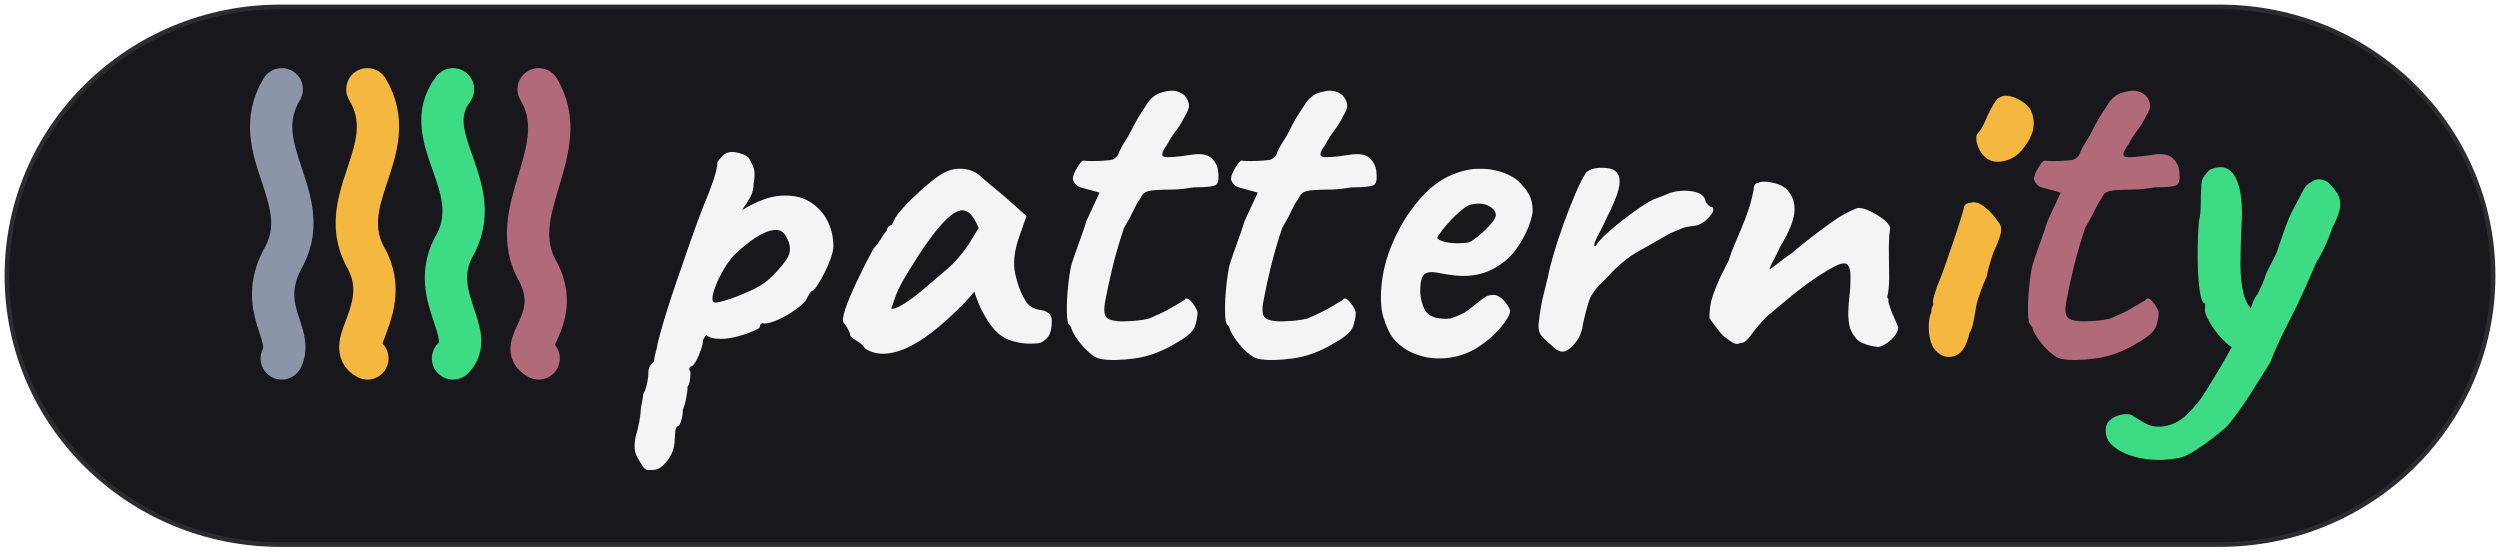
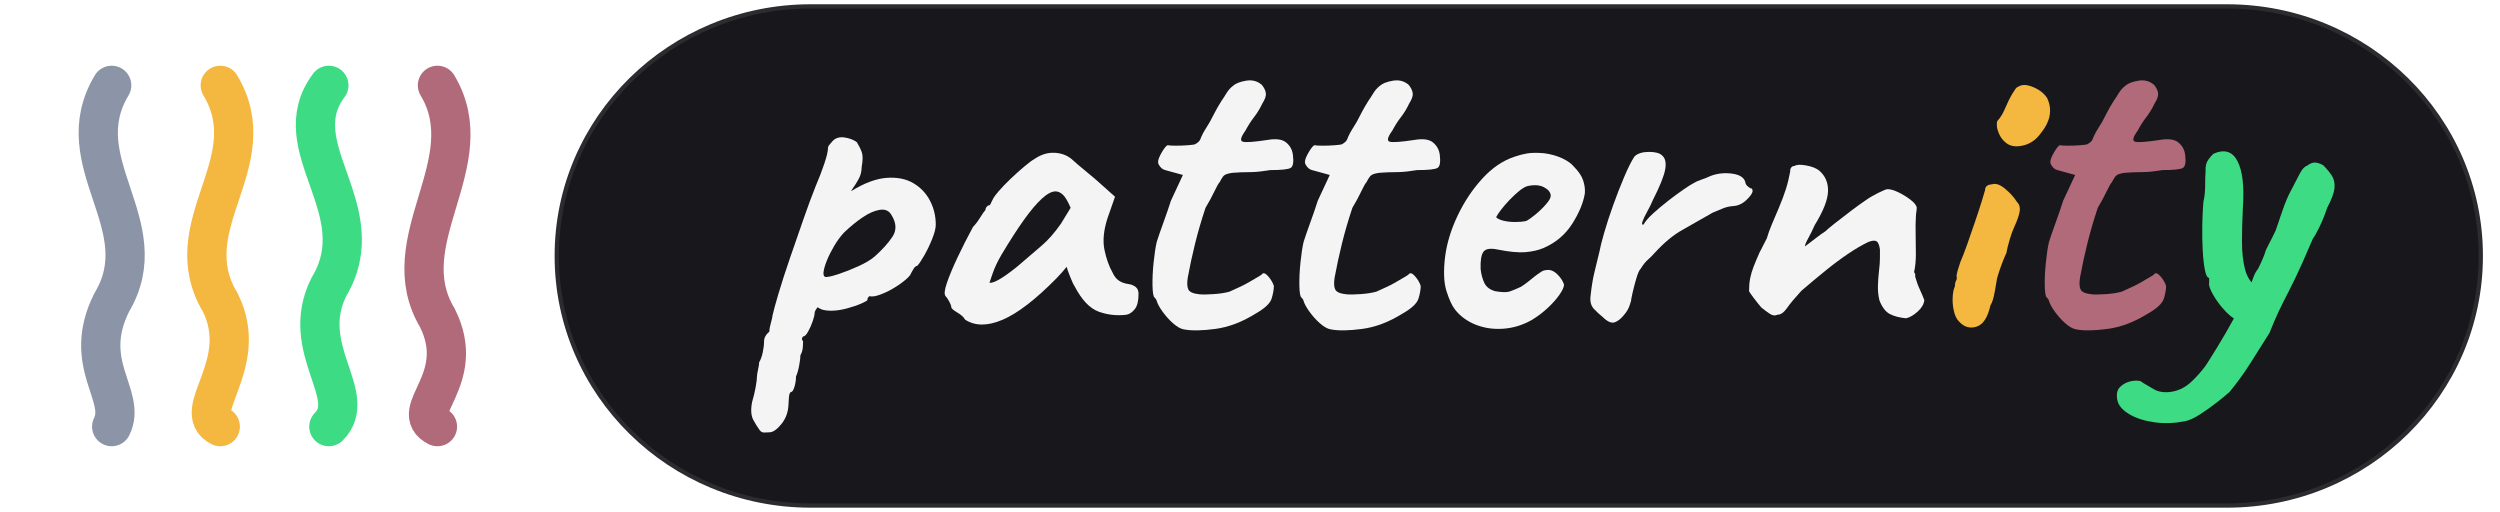
- <svg xmlns="http://www.w3.org/2000/svg" width="272" height="60" viewBox="0 0 272 60" fill="none">
-   <rect x="0.5" y="0.5" width="271" height="59" rx="30" fill="#17171c" stroke="rgba(255,255,255,0.09)" />
-   <g transform="translate(24,4.39) scale(1.331)" stroke-width="3.46" stroke-linecap="round">
+ <svg xmlns="http://www.w3.org/2000/svg" width="293" height="60" viewBox="0 0 293 60" fill="none">
+   <g transform="translate(4,2.73) scale(1.818)" stroke-width="2.53" stroke-linecap="round">
    <path d="M5 4 C2 9, 8 13, 5 18 C3 22, 6 24, 5 26" stroke="#8b95a7" />
    <path d="M12 4 C15 9, 9 13, 12 18 C14 22, 10 25, 12 26" stroke="#f4b740" />
    <path d="M19 4 C16 8, 22 12, 19 17 C17 21, 21 24, 19 26" stroke="#3ddc84" />
    <path d="M26 4 C29 9, 23 14, 26 19 C28 23, 24 25, 26 26" stroke="#b06a7a" />
  </g>
-   <g transform="translate(68,39) scale(0.052,-0.052)">
+   <rect x="65" y="0.5" width="226" height="59" rx="30" fill="#17171c" stroke="rgba(255,255,255,0.09)" />
+   <g transform="translate(87,38.55) scale(0.052,-0.052)">
    <path d="M61 -233Q57 -233 49.5 -233.5Q42 -234 37 -225Q33 -220 25.0 -205.5Q17 -191 22 -165Q27 -148 30.0 -131.5Q33 -115 33 -107Q33 -103 35.5 -91.5Q38 -80 38 -75Q43 -67 46.0 -53.0Q49 -39 49 -28Q49 -16 61 -6Q61 2 64.5 14.0Q68 26 68 30Q71 44 81.5 79.5Q92 115 107.5 160.0Q123 205 138.0 248.0Q153 291 165 321Q177 349 185.0 373.0Q193 397 193 407Q193 411 195.0 413.5Q197 416 204 424Q214 434 230.5 431.5Q247 429 258 421Q266 408 269.5 397.5Q273 387 269 365Q269 350 262.0 337.5Q255 325 249.5 317.5Q244 310 246 311Q290 338 325.5 340.5Q361 343 385.5 328.5Q410 314 423.0 289.0Q436 264 436 235Q436 223 428.0 203.0Q420 183 410.0 165.5Q400 148 394 142Q390 142 386.0 135.5Q382 129 378 121Q370 111 351.5 98.5Q333 86 314.0 78.5Q295 71 287 74Q287 74 284.5 72.0Q282 70 282.0 65.25Q282.0 63.35 268.0 57.175Q254 51 235.0 46.0Q216 41 200 41Q179 41 170 49Q168 47 165.5 43.0Q163 39 163 36Q163 30 158.5 17.0Q154 4 148.0 -6.5Q142 -17 137 -17Q137 -17 135.0 -20.0Q133 -23 137 -28Q137 -28 136.5 -39.5Q136 -51 131 -59Q131 -67 128.0 -83.0Q125 -99 121 -107Q121 -119 117.5 -130.5Q114 -142 110 -142Q106 -143 105.0 -154.5Q104 -166 104 -171Q103 -196 88.0 -214.5Q73 -233 61 -233ZM189 117Q197 117 218.0 124.0Q239 131 262.0 141.5Q285 152 298 163Q324 186 338.5 208.0Q353 230 336 257Q328 271 310.424 268.5Q292.848 266.0 271.924 252.0Q251 238 229 217Q217 204 207.0 187.0Q197 170 190.5 154.0Q184 138 183.0 127.5Q182 117 189 117Z" fill="#f4f4f5" />
    <path d="M502 21Q498 29 484.5 37.0Q471 45 471 49Q471 53 466.5 61.5Q462 70 458 74Q453 80 461.0 103.5Q469 127 485.0 161.0Q501 195 520 230Q528 238 536.0 251.0Q544 264 548 268Q548 272 551.0 275.5Q554 279 558 279L566 295Q568 299 578.309 311.0Q588.617 323.0 603.809 337.5Q619 352 634.375 365.091Q649.75 378.182 660 384Q681 398 703.5 397.0Q726 396 742 383Q745 380 755.5 371.0Q766 362 779.5 351.0Q793 340 803 331L840 298L822.581 248.0Q810 208 816.25 178.0Q822.5 148.0 835 126Q840 115 848.5 109.0Q857 103 871 101Q879 100 886.0 95.0Q893 90 893 79Q893 55 884.5 44.5Q876 34 866 32Q833 28 803.0 39.0Q773 50 749 96Q745 102 738.5 118.5Q732 135 731 140Q727 135 720.5 127.5Q714 120 708 114Q637 42 586.252 20.5Q535.504 -1.0 502 21ZM557 104Q564 103 579.0 111.5Q594 120 619 140Q653 169 675.0 188.0Q697 207 718 237L740 273Q730 296 722.0 303.0Q714 310 706 310Q693 310 675.0 293.5Q657 277 634.5 245.5Q612 214 584 167Q571 145 564.0 124.5Q557 104 557 104Z" fill="#f4f4f5" />
    <path d="M995 -1Q984 1 971.0 12.5Q958 24 947.5 38.5Q937 53 934 63Q934 65 931.5 68.0Q929 71 929 71Q925 74 924.5 97.5Q924 121 927.0 150.0Q930 179 934 196Q939 212 949.0 239.5Q959 267 966 289L993 347L953 358Q946 360 941.5 366.0Q937 372 937 376Q937 384 946.0 399.0Q955 414 959 414Q964 413 977.5 413.0Q991 413 1004.0 414.0Q1017 415 1020 416Q1024 418 1028.0 421.5Q1032 425 1034 432Q1039 443 1043.0 449.0Q1047 455 1054 467Q1061 480 1065.5 489.0Q1070 498 1080 514Q1085 521 1091.0 531.0Q1097 541 1106 548Q1115 556 1135.5 559.5Q1156 563 1171 550Q1179 540 1180.0 531.0Q1181 522 1172 508Q1164 491 1153.5 477.5Q1143 464 1134 447Q1118 425 1128.0 422.0Q1138 419 1184 426Q1213 431 1226.0 420.0Q1239 409 1241 392Q1244 368 1236.0 363.0Q1228 358 1190 358Q1166 354 1149.0 353.5Q1132 353 1124 353Q1111 352 1107.0 352.0Q1103 352 1095 350Q1087 348 1083.5 343.5Q1080 339 1076 331Q1072 327 1064.0 310.0Q1056 293 1044 273Q1030 231 1020.5 192.5Q1011 154 1004 116Q1001 97 1005.5 88.5Q1010 80 1031 78Q1042 77 1063.0 78.5Q1084 80 1098 84Q1109 89 1121.0 94.5Q1133 100 1143 106Q1152 111 1161.0 116.5Q1170 122 1170 122Q1175 130 1184.5 119.5Q1194 109 1198 97Q1198 85 1193.0 68.5Q1188 52 1156 34Q1111 6 1066.0 0.0Q1021 -6 995 -1Z" fill="#f4f4f5" />
    <path d="M1326 -1Q1315 1 1302.0 12.5Q1289 24 1278.5 38.5Q1268 53 1265 63Q1265 65 1262.5 68.0Q1260 71 1260 71Q1256 74 1255.5 97.5Q1255 121 1258.0 150.0Q1261 179 1265 196Q1270 212 1280.0 239.5Q1290 267 1297 289L1324 347L1284 358Q1277 360 1272.5 366.0Q1268 372 1268 376Q1268 384 1277.0 399.0Q1286 414 1290 414Q1295 413 1308.5 413.0Q1322 413 1335.0 414.0Q1348 415 1351 416Q1355 418 1359.0 421.5Q1363 425 1365 432Q1370 443 1374.0 449.0Q1378 455 1385 467Q1392 480 1396.5 489.0Q1401 498 1411 514Q1416 521 1422.0 531.0Q1428 541 1437 548Q1446 556 1466.5 559.5Q1487 563 1502 550Q1510 540 1511.0 531.0Q1512 522 1503 508Q1495 491 1484.5 477.5Q1474 464 1465 447Q1449 425 1459.0 422.0Q1469 419 1515 426Q1544 431 1557.0 420.0Q1570 409 1572 392Q1575 368 1567.0 363.0Q1559 358 1521 358Q1497 354 1480.0 353.5Q1463 353 1455 353Q1442 352 1438.0 352.0Q1434 352 1426 350Q1418 348 1414.5 343.5Q1411 339 1407 331Q1403 327 1395.0 310.0Q1387 293 1375 273Q1361 231 1351.5 192.5Q1342 154 1335 116Q1332 97 1336.5 88.5Q1341 80 1362 78Q1373 77 1394.0 78.5Q1415 80 1429 84Q1440 89 1452.0 94.5Q1464 100 1474 106Q1483 111 1492.0 116.5Q1501 122 1501 122Q1506 130 1515.5 119.5Q1525 109 1529 97Q1529 85 1524.0 68.5Q1519 52 1487 34Q1442 6 1397.0 0.0Q1352 -6 1326 -1Z" fill="#f4f4f5" />
    <path d="M1779 20Q1749 3 1715.5 0.5Q1682 -2 1653.0 9.5Q1624 21 1606 44Q1596 57 1587.0 85.5Q1578 114 1584 163Q1590 209 1612.5 256.0Q1635 303 1668.0 339.0Q1701 375 1740 388Q1754 393 1768.5 395.5Q1783 398 1807 396Q1830 393 1848.0 384.5Q1866 376 1874 366Q1890 350 1895.0 335.0Q1900 320 1899 306Q1894 274 1870.5 237.0Q1847 200 1805 182Q1788 175 1765.0 173.0Q1742 171 1702 179Q1678 184 1670.5 174.0Q1663 164 1664 135Q1666 117 1672.5 103.5Q1679 90 1697 85Q1720 81 1730.0 84.5Q1740 88 1755 95Q1763 100 1770.5 106.0Q1778 112 1785.5 118.0Q1793 124 1798 127Q1803 131 1808.0 132.0Q1813 133 1818 133Q1829 132 1839.0 121.0Q1849 110 1852 100Q1852 92 1842.0 77.5Q1832 63 1815.5 47.5Q1799 32 1779 20ZM1766 243Q1773 246 1786.5 257.0Q1800 268 1811.0 280.5Q1822 293 1822 300Q1822 311 1807.5 319.0Q1793 327 1770 322Q1762 320 1751.0 311.0Q1740 302 1729.0 290.5Q1718 279 1710.0 268.5Q1702 258 1699 252Q1703 247 1715.0 244.0Q1727 241 1741.5 241.0Q1756 241 1766 243Z" fill="#f4f4f5" />
    <path d="M1939 27Q1930 34 1919.5 45.0Q1909 56 1912 76Q1915 104 1920.0 125.5Q1925 147 1932 175Q1934 187 1942.287 216.0Q1950.574 245.0 1962.787 279.0Q1975 313 1988.0 343.5Q2001 374 2011 389Q2022 399 2043.5 399.0Q2065 399 2073 391Q2084 382 2080.0 359.5Q2076 337 2052 290Q2047 278 2039.5 264.5Q2032 251 2029.0 242.5Q2026 234 2031 235Q2037 246 2053.0 260.5Q2069 275 2087.0 289.0Q2105 303 2121.0 314.0Q2137 325 2143 328Q2151 333 2161.5 336.5Q2172 340 2176 342Q2199 353 2226.5 350.5Q2254 348 2260 333Q2261 325 2266.5 321.0Q2272 317 2272 317Q2276 317 2276.5 314.0Q2277 311 2277 311Q2277 304 2263.5 291.0Q2250 278 2234 277Q2221 276 2211.0 272.0Q2201 268 2187 262Q2149 240 2118.5 223.0Q2088 206 2056 171Q2049 163 2041.0 156.0Q2033 149 2025 136Q2020 131 2015.0 114.0Q2010 97 2006.5 81.5Q2003 66 2003 63Q2003 63 2000.0 53.5Q1997 44 1990 35Q1978 19 1966.5 15.0Q1955 11 1939 27Z" fill="#f4f4f5" />
    <path d="M2623 24Q2601 26 2586.5 33.5Q2572 41 2563 64Q2559 80 2559.5 97.5Q2560 115 2562.0 131.5Q2564 148 2564 160Q2564 162 2564.0 168.0Q2564 174 2564 179Q2562 194 2556.5 197.5Q2551 201 2538 196Q2517 186 2492.5 169.5Q2468 153 2441.5 131.5Q2415 110 2387 86Q2365 62 2354.5 47.0Q2344 32 2333 32Q2325 28 2316.0 34.0Q2307 40 2297 48Q2290 56 2280.5 68.5Q2271 81 2269 85Q2269 101 2271.5 114.0Q2274 127 2279.5 141.0Q2285 155 2293 173Q2297 180 2300.5 187.5Q2304 195 2309 204Q2313 218 2320.5 236.0Q2328 254 2335 270Q2346 296 2352.0 315.0Q2358 334 2362 356Q2361 358 2363.0 362.0Q2365 366 2369 367H2370H2371Q2378 372 2397.5 368.5Q2417 365 2427 357Q2448 339 2447.0 310.0Q2446 281 2417 234Q2410 218 2402.5 204.5Q2395 191 2395 186Q2395 186 2403.0 192.0Q2411 198 2422.0 206.5Q2433 215 2441 220Q2446 225 2463.0 238.5Q2480 252 2500.0 267.0Q2520 282 2532 290Q2543 298 2560.0 306.5Q2577 315 2581 315Q2591 315 2605.5 308.0Q2620 301 2632.5 291.5Q2645 282 2647 274Q2647 270 2646.0 263.5Q2645 257 2645 252Q2644 236 2644.5 213.5Q2645 191 2645.0 168.5Q2645 146 2641 128Q2641 128 2642.0 126.5Q2643 125 2644 122Q2643 121 2643.5 118.5Q2644 116 2644 116Q2646 109 2648.5 102.0Q2651 95 2655.0 86.5Q2659 78 2664 65Q2663 52 2649.5 39.5Q2636 27 2623 24Z" fill="#f4f4f5" />
    <path d="M2742 17Q2734 25 2730.5 41.0Q2727 57 2728.0 72.5Q2729 88 2733 96Q2733 104 2735.5 108.5Q2738 113 2737 117Q2736 121 2739.0 131.0Q2742 141 2745 150Q2752 166 2761.0 191.5Q2770 217 2779.0 243.5Q2788 270 2794.0 289.5Q2800 309 2801 313Q2801 325 2817 326Q2829 330 2846.0 316.0Q2863 302 2873 286Q2881 278 2879.0 265.0Q2877 252 2866 228Q2862 220 2856.5 201.5Q2851 183 2849 171Q2845 163 2839.5 148.5Q2834 134 2830 121Q2828 116 2826.0 102.5Q2824 89 2821.0 75.0Q2818 61 2813 53Q2804 12 2781.5 5.0Q2759 -2 2742 17ZM2850 418Q2839 426 2833.5 437.5Q2828 449 2827.5 458.0Q2827 467 2829 469Q2839 480 2846.5 498.0Q2854 516 2863 531Q2865 534 2868.5 539.5Q2872 545 2876 546Q2888 554 2909.5 545.0Q2931 536 2941 520Q2950 501 2946.5 481.0Q2943 461 2925 439Q2910 419 2887.0 413.5Q2864 408 2850 418Z" fill="#f4b740" />
    <path d="M3006 -1Q2995 1 2982.0 12.5Q2969 24 2958.5 38.5Q2948 53 2945 63Q2945 65 2942.5 68.0Q2940 71 2940 71Q2936 74 2935.5 97.5Q2935 121 2938.0 150.0Q2941 179 2945 196Q2950 212 2960.0 239.5Q2970 267 2977 289L3004 347L2964 358Q2957 360 2952.5 366.0Q2948 372 2948 376Q2948 384 2957.0 399.0Q2966 414 2970 414Q2975 413 2988.5 413.0Q3002 413 3015.0 414.0Q3028 415 3031 416Q3035 418 3039.0 421.5Q3043 425 3045 432Q3050 443 3054.0 449.0Q3058 455 3065 467Q3072 480 3076.5 489.0Q3081 498 3091 514Q3096 521 3102.0 531.0Q3108 541 3117 548Q3126 556 3146.5 559.5Q3167 563 3182 550Q3190 540 3191.0 531.0Q3192 522 3183 508Q3175 491 3164.5 477.5Q3154 464 3145 447Q3129 425 3139.0 422.0Q3149 419 3195 426Q3224 431 3237.0 420.0Q3250 409 3252 392Q3255 368 3247.0 363.0Q3239 358 3201 358Q3177 354 3160.0 353.5Q3143 353 3135 353Q3122 352 3118.0 352.0Q3114 352 3106 350Q3098 348 3094.5 343.5Q3091 339 3087 331Q3083 327 3075.0 310.0Q3067 293 3055 273Q3041 231 3031.5 192.5Q3022 154 3015 116Q3012 97 3016.5 88.5Q3021 80 3042 78Q3053 77 3074.0 78.5Q3095 80 3109 84Q3120 89 3132.0 94.5Q3144 100 3154 106Q3163 111 3172.0 116.5Q3181 122 3181 122Q3186 130 3195.5 119.5Q3205 109 3209 97Q3209 85 3204.0 68.5Q3199 52 3167 34Q3122 6 3077.0 0.0Q3032 -6 3006 -1Z" fill="#b06a7a" />
    <path d="M3252 -208Q3216 -215 3183.0 -210.5Q3150 -206 3127.5 -193.0Q3105 -180 3100 -164Q3094 -141 3106.0 -130.0Q3118 -119 3134.5 -117.0Q3151 -115 3156 -121Q3164 -126 3181.5 -136.0Q3199 -146 3225 -141Q3248 -136 3266.0 -119.0Q3284 -102 3298 -83Q3306 -71 3325.0 -40.0Q3344 -9 3364.5 28.5Q3385 66 3399 98Q3402 106 3406.0 117.0Q3410 128 3416 135Q3422 147 3426.5 157.5Q3431 168 3432 172Q3433 177 3441.0 192.0Q3449 207 3456 222Q3461 237 3471.0 266.0Q3481 295 3491 313Q3503 336 3510.5 350.5Q3518 365 3527 368Q3536 375 3544.0 375.0Q3552 375 3563 369Q3575 357 3582.5 345.5Q3590 334 3588.5 317.5Q3587 301 3572 273Q3564 249 3554.5 229.5Q3545 210 3540 204Q3535 192 3528.5 177.5Q3522 163 3517 151Q3499 111 3486.0 86.0Q3473 61 3463.0 40.0Q3453 19 3442 -9Q3419 -46 3397.5 -79.5Q3376 -113 3352 -142Q3342 -151 3323.5 -165.5Q3305 -180 3285.5 -192.5Q3266 -205 3252 -208ZM3377 18Q3362 20 3344.5 38.0Q3327 56 3315.5 76.0Q3304 96 3306 104Q3306 109 3306.0 112.0Q3306 115 3306 115Q3300 115 3296.5 132.5Q3293 150 3291.5 177.0Q3290 204 3290.5 233.0Q3291 262 3293 286Q3297 303 3297.0 323.5Q3297 344 3298 356Q3297 372 3304.5 382.0Q3312 392 3316 395Q3353 411 3370.0 378.0Q3387 345 3382 273Q3380 233 3380.0 196.5Q3380 160 3387.0 134.0Q3394 108 3411 97Q3418 93 3416.0 80.0Q3414 67 3407.0 52.5Q3400 38 3391.5 27.5Q3383 17 3377 18Z" fill="#3ddc84" />
  </g>
</svg>
